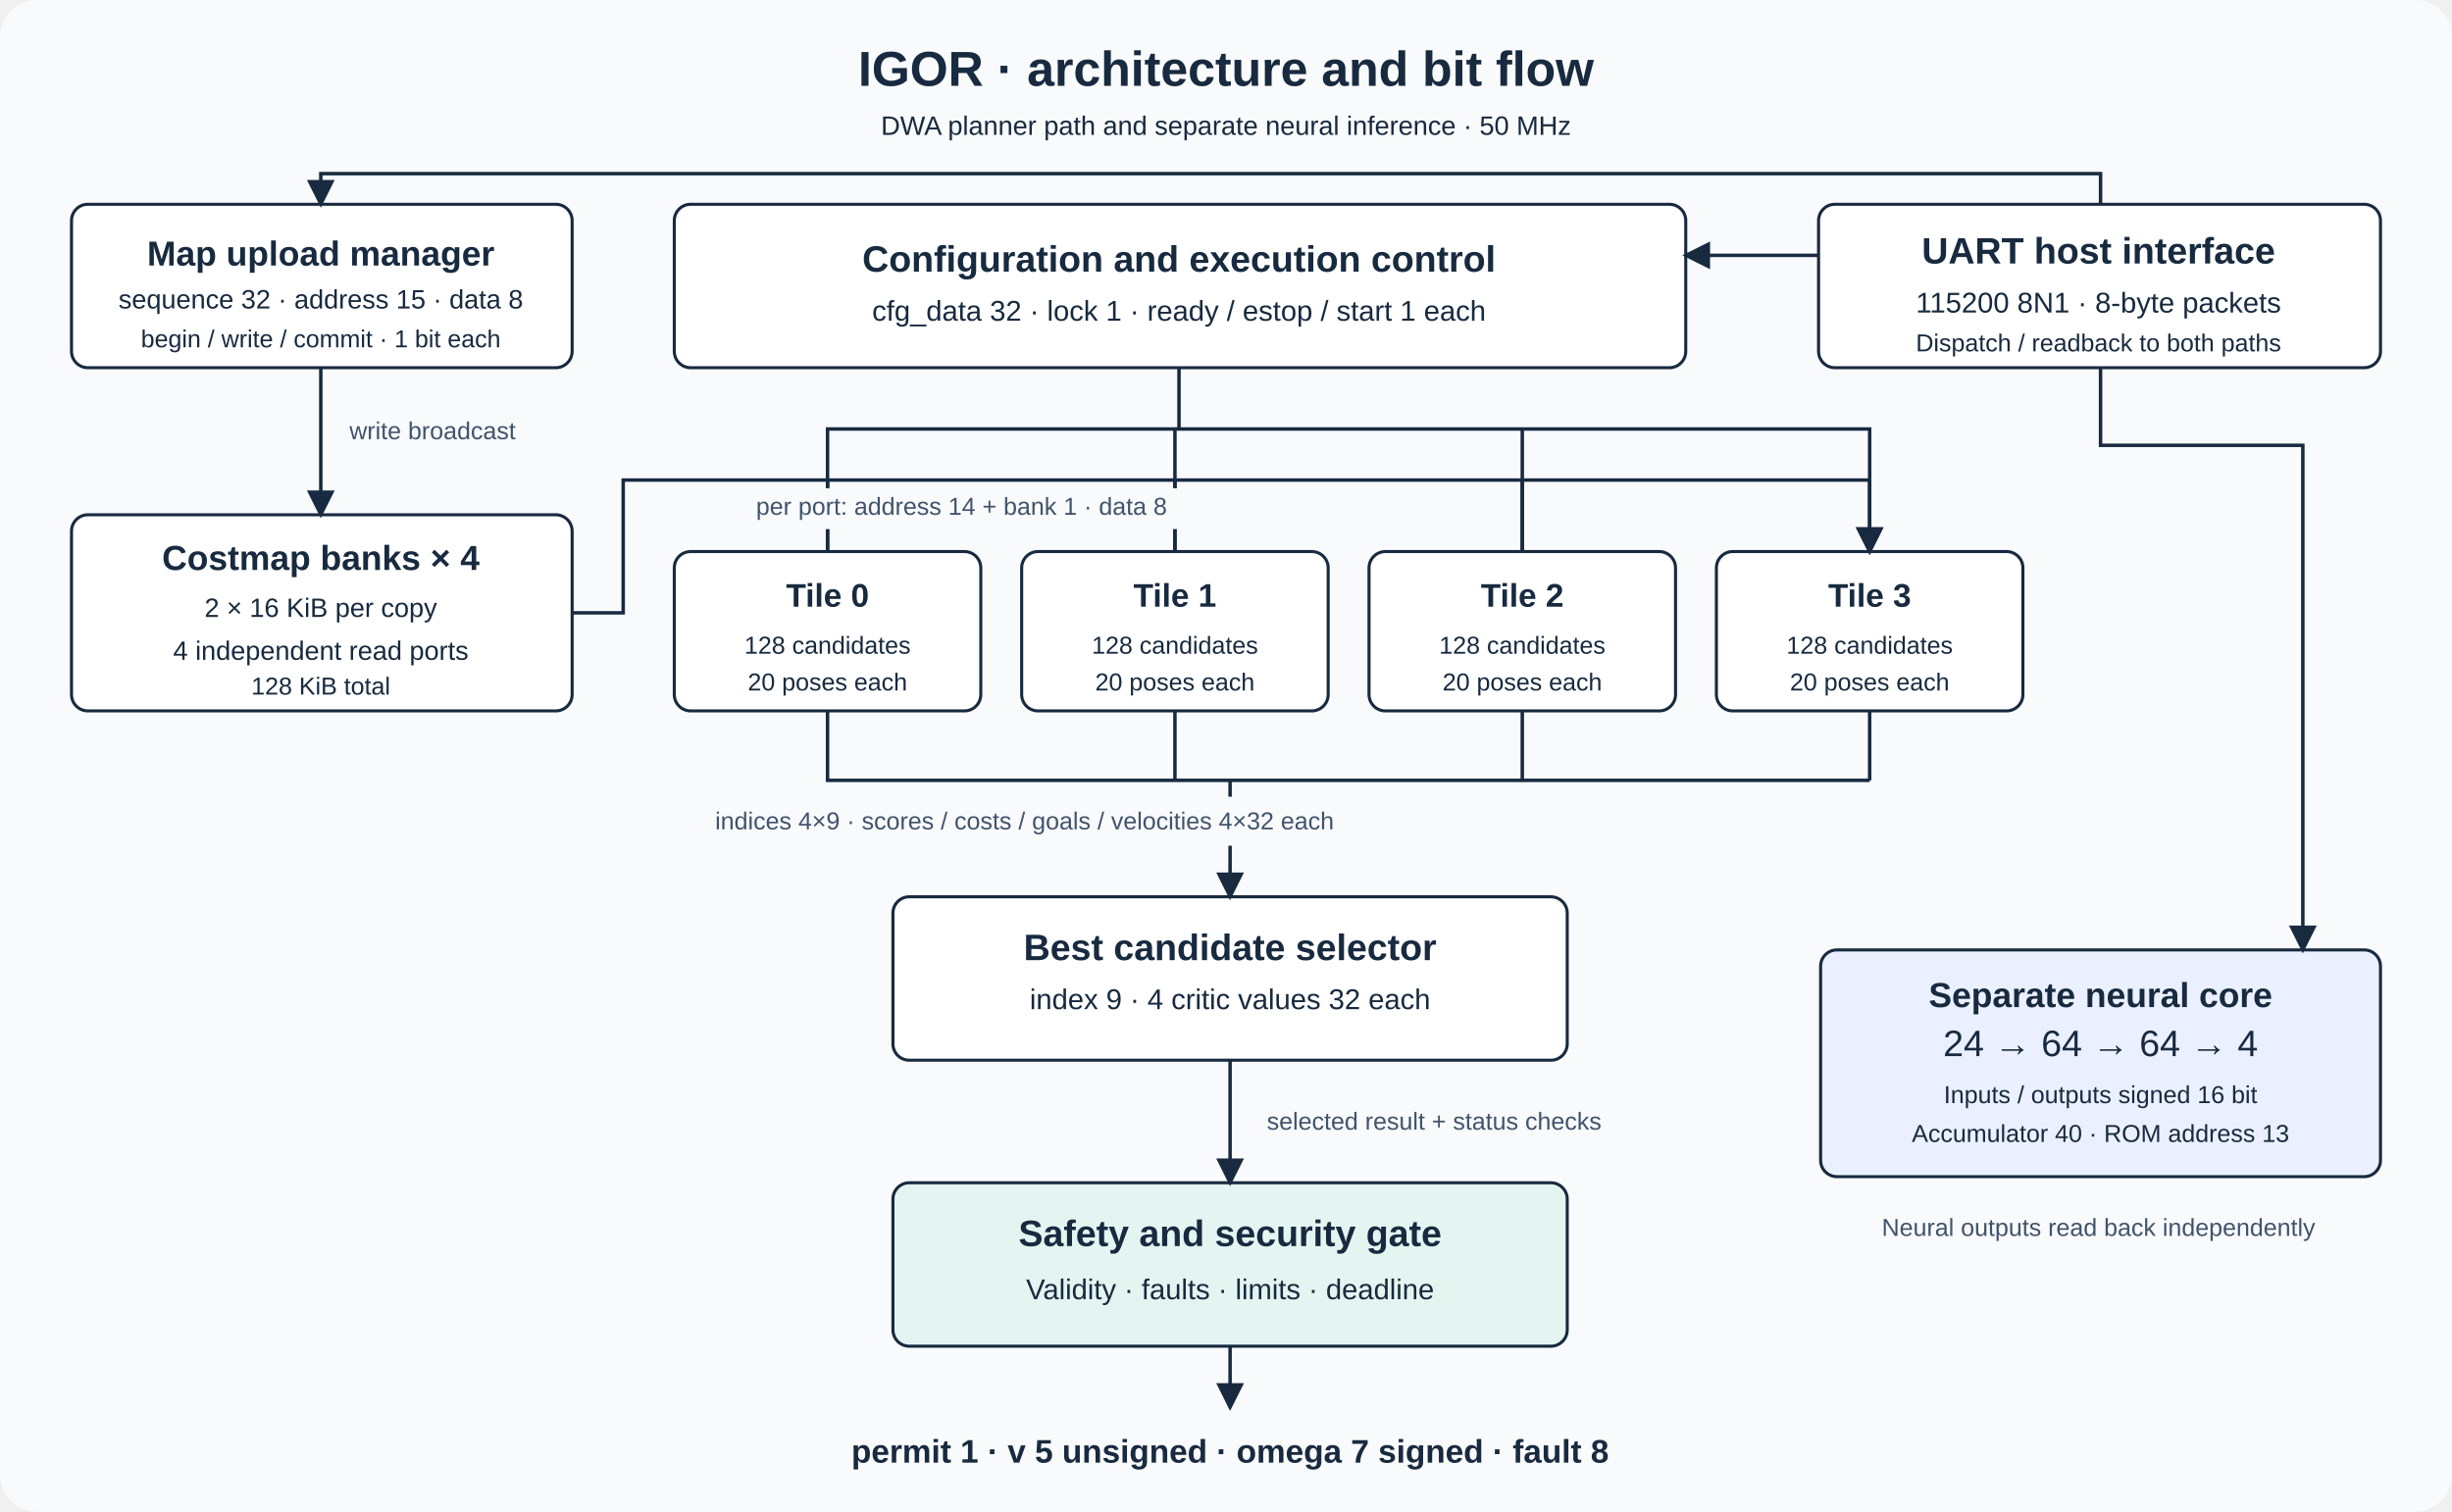
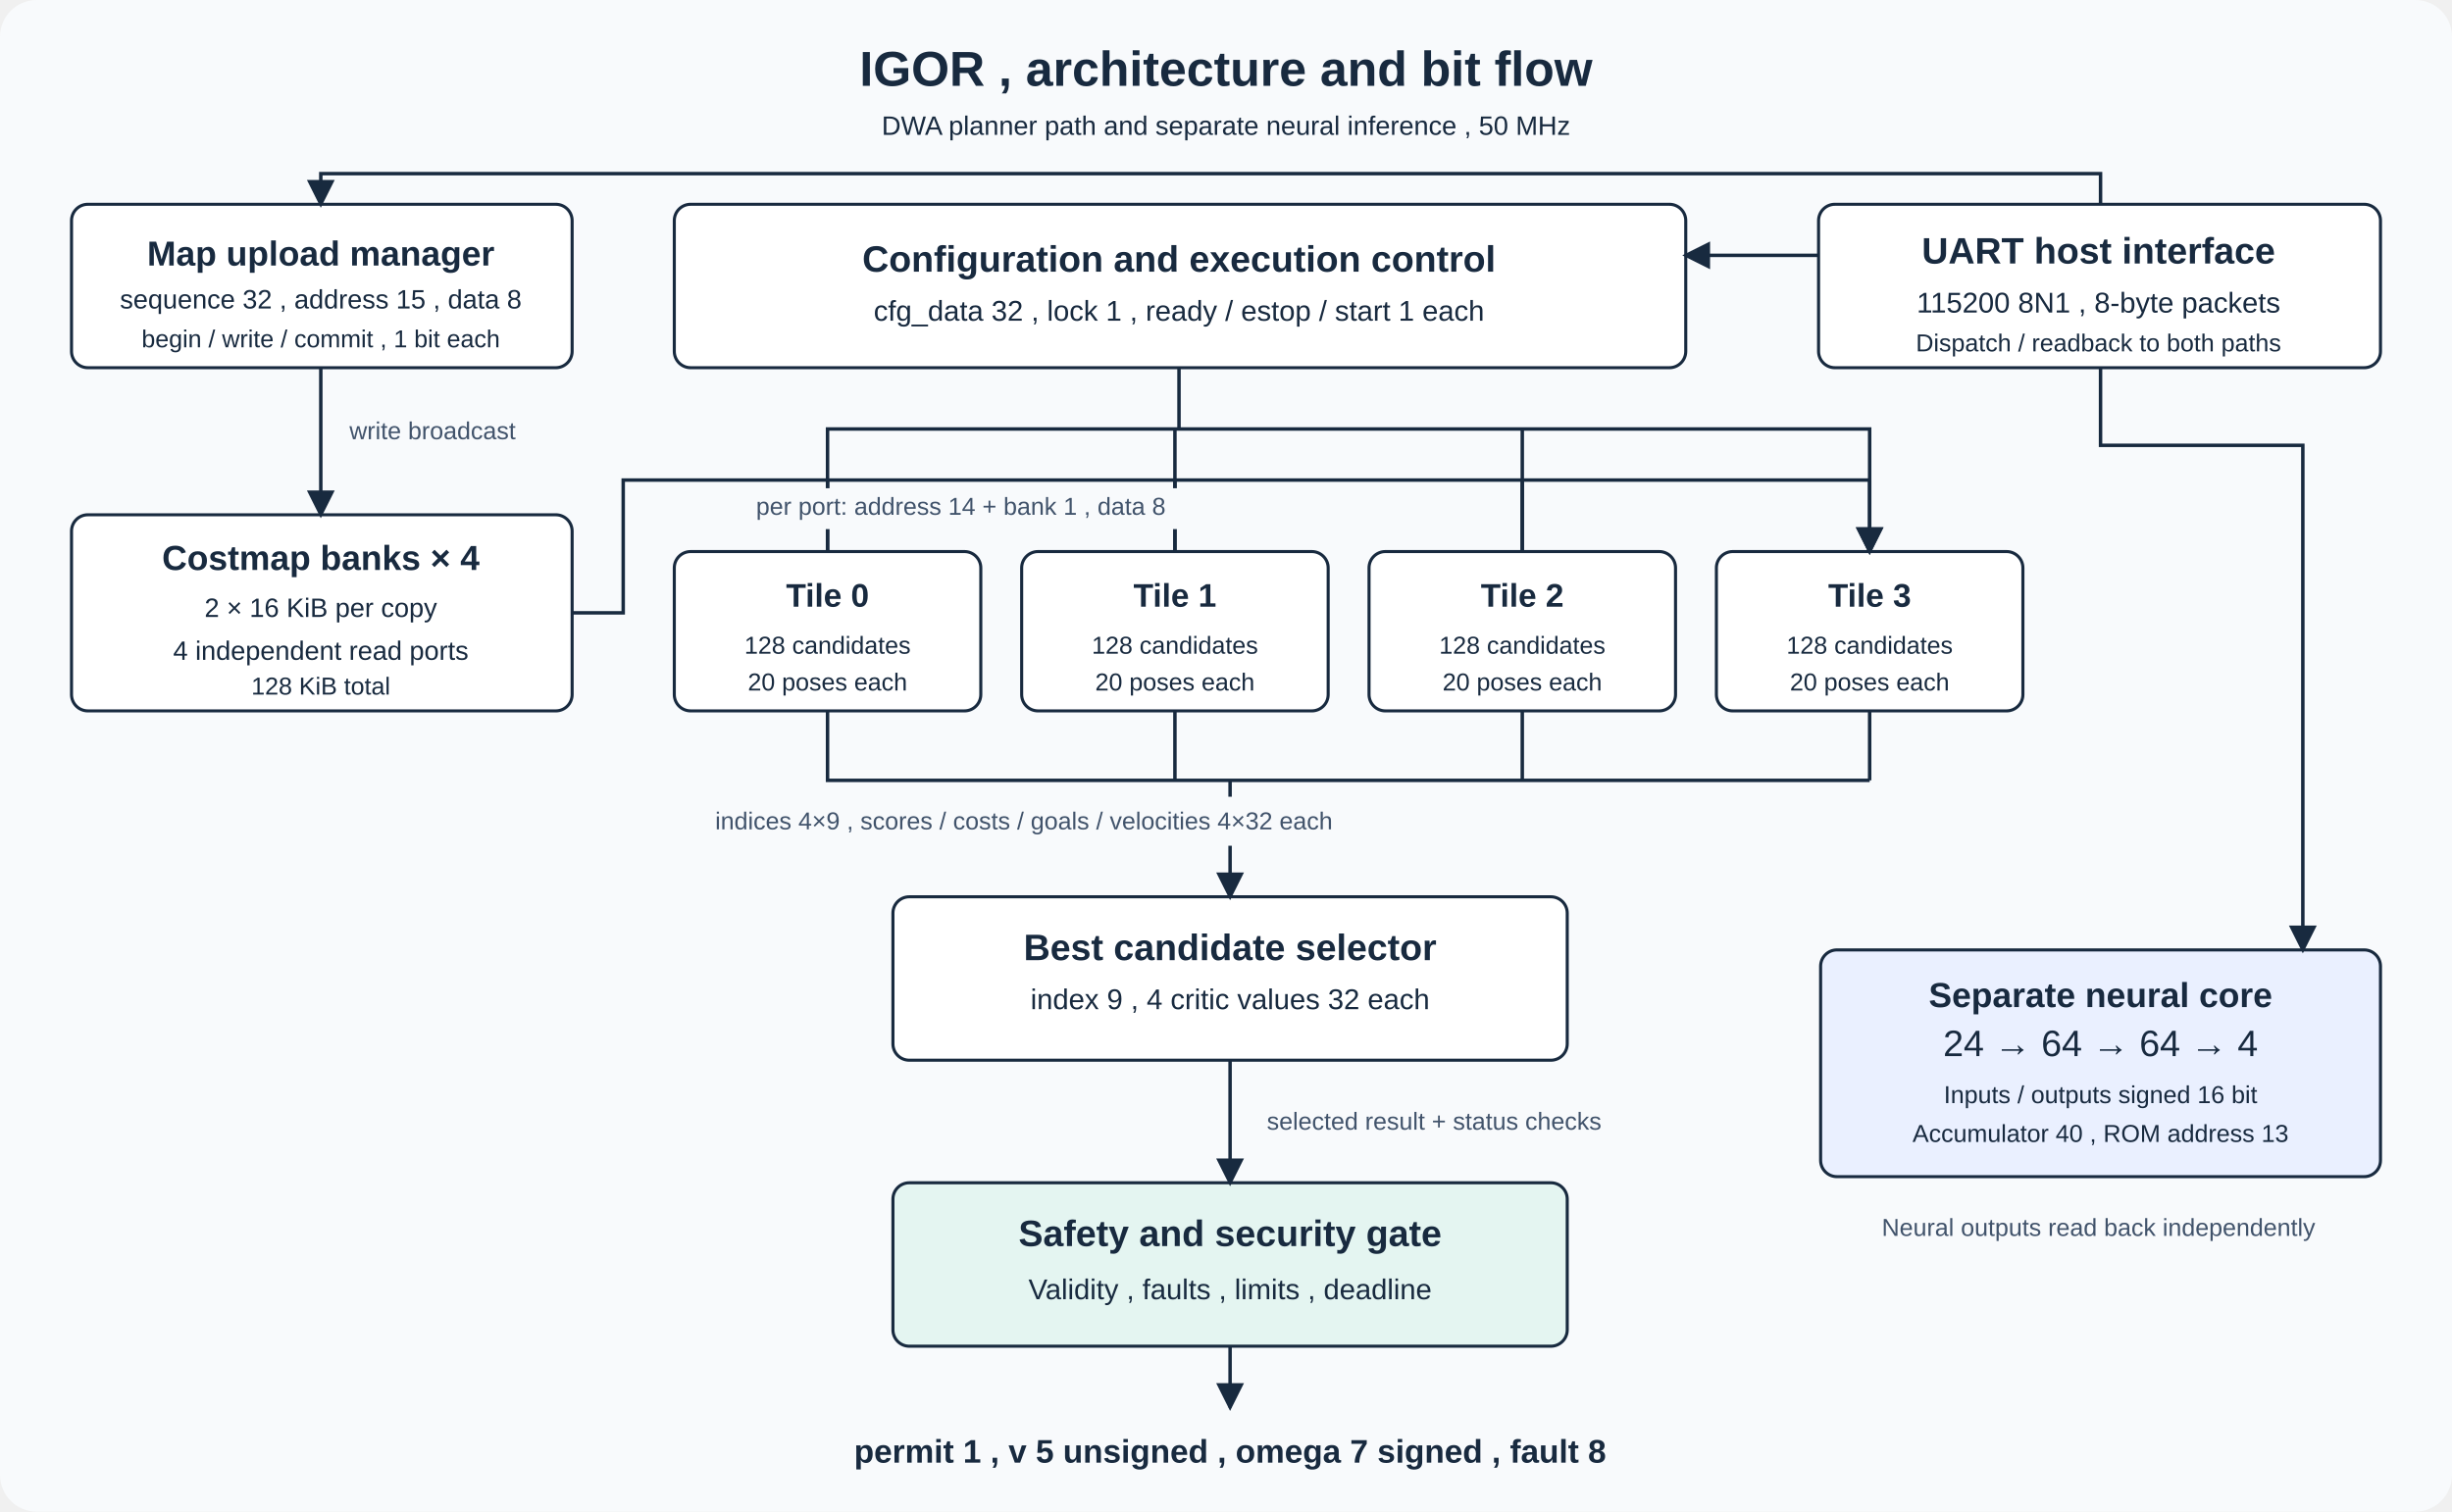
<svg xmlns="http://www.w3.org/2000/svg" width="1200" height="740" viewBox="0 0 1200 740" role="img" aria-labelledby="title desc">
  <defs>
    <marker id="arrow" markerWidth="8" markerHeight="8" refX="7" refY="4" orient="auto">
      <path d="M0 0L8 4L0 8Z" fill="#182a3f" />
    </marker>
  </defs>
  <rect width="1200" height="740" rx="18" fill="#f8fafc" />
  <g font-family="Arial, sans-serif" text-anchor="middle" fill="#182a3f">
-     <text x="600" y="42" font-size="24" font-weight="700">IGOR · architecture and bit flow</text>
-     <text x="600" y="66" font-size="13">DWA planner path and separate neural inference · 50 MHz</text>
+     <text x="600" y="42" font-size="24" font-weight="700">IGOR , architecture and bit flow</text>
+     <text x="600" y="66" font-size="13">DWA planner path and separate neural inference , 50 MHz</text>
    <g stroke="#182a3f" stroke-width="1.5" fill="#fff">
      <rect x="35" y="100" width="245" height="80" rx="8" />
      <rect x="330" y="100" width="495" height="80" rx="8" />
      <rect x="890" y="100" width="275" height="80" rx="8" />
      <rect x="35" y="252" width="245" height="96" rx="8" />
      <rect x="330" y="270" width="150" height="78" rx="8" />
      <rect x="500" y="270" width="150" height="78" rx="8" />
      <rect x="670" y="270" width="150" height="78" rx="8" />
      <rect x="840" y="270" width="150" height="78" rx="8" />
      <rect x="437" y="439" width="330" height="80" rx="8" />
      <rect x="437" y="579" width="330" height="80" rx="8" fill="#e4f5f1" />
      <rect x="891" y="465" width="274" height="111" rx="8" fill="#eaf0ff" />
    </g>
    <text x="157" y="130" font-size="17" font-weight="700">Map upload manager</text>
-     <text x="157" y="151" font-size="13">sequence 32 · address 15 · data 8</text>
-     <text x="157" y="170" font-size="12">begin / write / commit · 1 bit each</text>
+     <text x="157" y="151" font-size="13">sequence 32 , address 15 , data 8</text>
+     <text x="157" y="170" font-size="12">begin / write / commit , 1 bit each</text>
    <text x="577" y="133" font-size="18" font-weight="700">Configuration and execution control</text>
-     <text x="577" y="157" font-size="14">cfg_data 32 · lock 1 · ready / estop / start 1 each</text>
+     <text x="577" y="157" font-size="14">cfg_data 32 , lock 1 , ready / estop / start 1 each</text>
    <text x="1027" y="129" font-size="18" font-weight="700">UART host interface</text>
-     <text x="1027" y="153" font-size="14">115200 8N1 · 8-byte packets</text>
+     <text x="1027" y="153" font-size="14">115200 8N1 , 8-byte packets</text>
    <text x="1027" y="172" font-size="12">Dispatch / readback to both paths</text>
    <text x="157" y="279" font-size="17" font-weight="700">Costmap banks × 4</text>
    <text x="157" y="302" font-size="13">2 × 16 KiB per copy</text>
    <text x="157" y="323" font-size="13">4 independent read ports</text>
    <text x="157" y="340" font-size="12">128 KiB total</text>
    <text x="405" y="297" font-size="16" font-weight="700">Tile 0</text>
    <text x="405" y="320" font-size="12">128 candidates</text>
    <text x="405" y="338" font-size="12">20 poses each</text>
    <text x="575" y="297" font-size="16" font-weight="700">Tile 1</text>
    <text x="575" y="320" font-size="12">128 candidates</text>
    <text x="575" y="338" font-size="12">20 poses each</text>
    <text x="745" y="297" font-size="16" font-weight="700">Tile 2</text>
    <text x="745" y="320" font-size="12">128 candidates</text>
    <text x="745" y="338" font-size="12">20 poses each</text>
    <text x="915" y="297" font-size="16" font-weight="700">Tile 3</text>
    <text x="915" y="320" font-size="12">128 candidates</text>
    <text x="915" y="338" font-size="12">20 poses each</text>
    <text x="602" y="470" font-size="18" font-weight="700">Best candidate selector</text>
-     <text x="602" y="494" font-size="14">index 9 · 4 critic values 32 each</text>
+     <text x="602" y="494" font-size="14">index 9 , 4 critic values 32 each</text>
    <text x="602" y="610" font-size="18" font-weight="700">Safety and security gate</text>
-     <text x="602" y="636" font-size="14">Validity · faults · limits · deadline</text>
+     <text x="602" y="636" font-size="14">Validity , faults , limits , deadline</text>
    <text x="1028" y="493" font-size="17" font-weight="700">Separate neural core</text>
    <text x="1028" y="517" font-size="18">24 → 64 → 64 → 4</text>
    <text x="1028" y="540" font-size="12">Inputs / outputs signed 16 bit</text>
-     <text x="1028" y="559" font-size="12">Accumulator 40 · ROM address 13</text>
-     <text x="602" y="716" font-size="16" font-weight="700">permit 1 · v 5 unsigned · omega 7 signed · fault 8</text>
+     <text x="1028" y="559" font-size="12">Accumulator 40 , ROM address 13</text>
+     <text x="602" y="716" font-size="16" font-weight="700">permit 1 , v 5 unsigned , omega 7 signed , fault 8</text>
  </g>
  <g fill="none" stroke="#182a3f" stroke-width="1.7">
    <path d="M890 125H825" marker-end="url(#arrow)" />
    <path d="M1028 100V85H157V100" marker-end="url(#arrow)" />
    <path d="M157 180V252" marker-end="url(#arrow)" />
    <path d="M577 180V210H405V270M577 210H575V270M577 210H745V270M745 210H915V270" marker-end="url(#arrow)" />
    <path d="M280 300H305V235H915M405 235V270M575 235V270M745 235V270M915 235V270" marker-end="url(#arrow)" />
    <path d="M405 348V382H915M575 348V382M745 348V382M915 348V382M602 382V439" marker-end="url(#arrow)" />
    <path d="M602 519V579" marker-end="url(#arrow)" />
    <path d="M602 659V689" marker-end="url(#arrow)" />
    <path d="M1028 180V218H1127V465" marker-end="url(#arrow)" />
  </g>
  <rect x="363" y="239" width="317" height="20" rx="4" fill="#f8fafc" />
  <rect x="340" y="390" width="550" height="24" rx="4" fill="#f8fafc" />
  <g font-family="Arial, sans-serif" font-size="12" fill="#41536b">
    <text x="171" y="215">write broadcast</text>
-     <text x="370" y="252">per port: address 14 + bank 1 · data 8</text>
-     <text x="350" y="406">indices 4×9 · scores / costs / goals / velocities 4×32 each</text>
+     <text x="370" y="252">per port: address 14 + bank 1 , data 8</text>
+     <text x="350" y="406">indices 4×9 , scores / costs / goals / velocities 4×32 each</text>
    <text x="620" y="553">selected result + status checks</text>
    <text x="1027" y="605" text-anchor="middle">Neural outputs read back independently</text>
  </g>
</svg>
